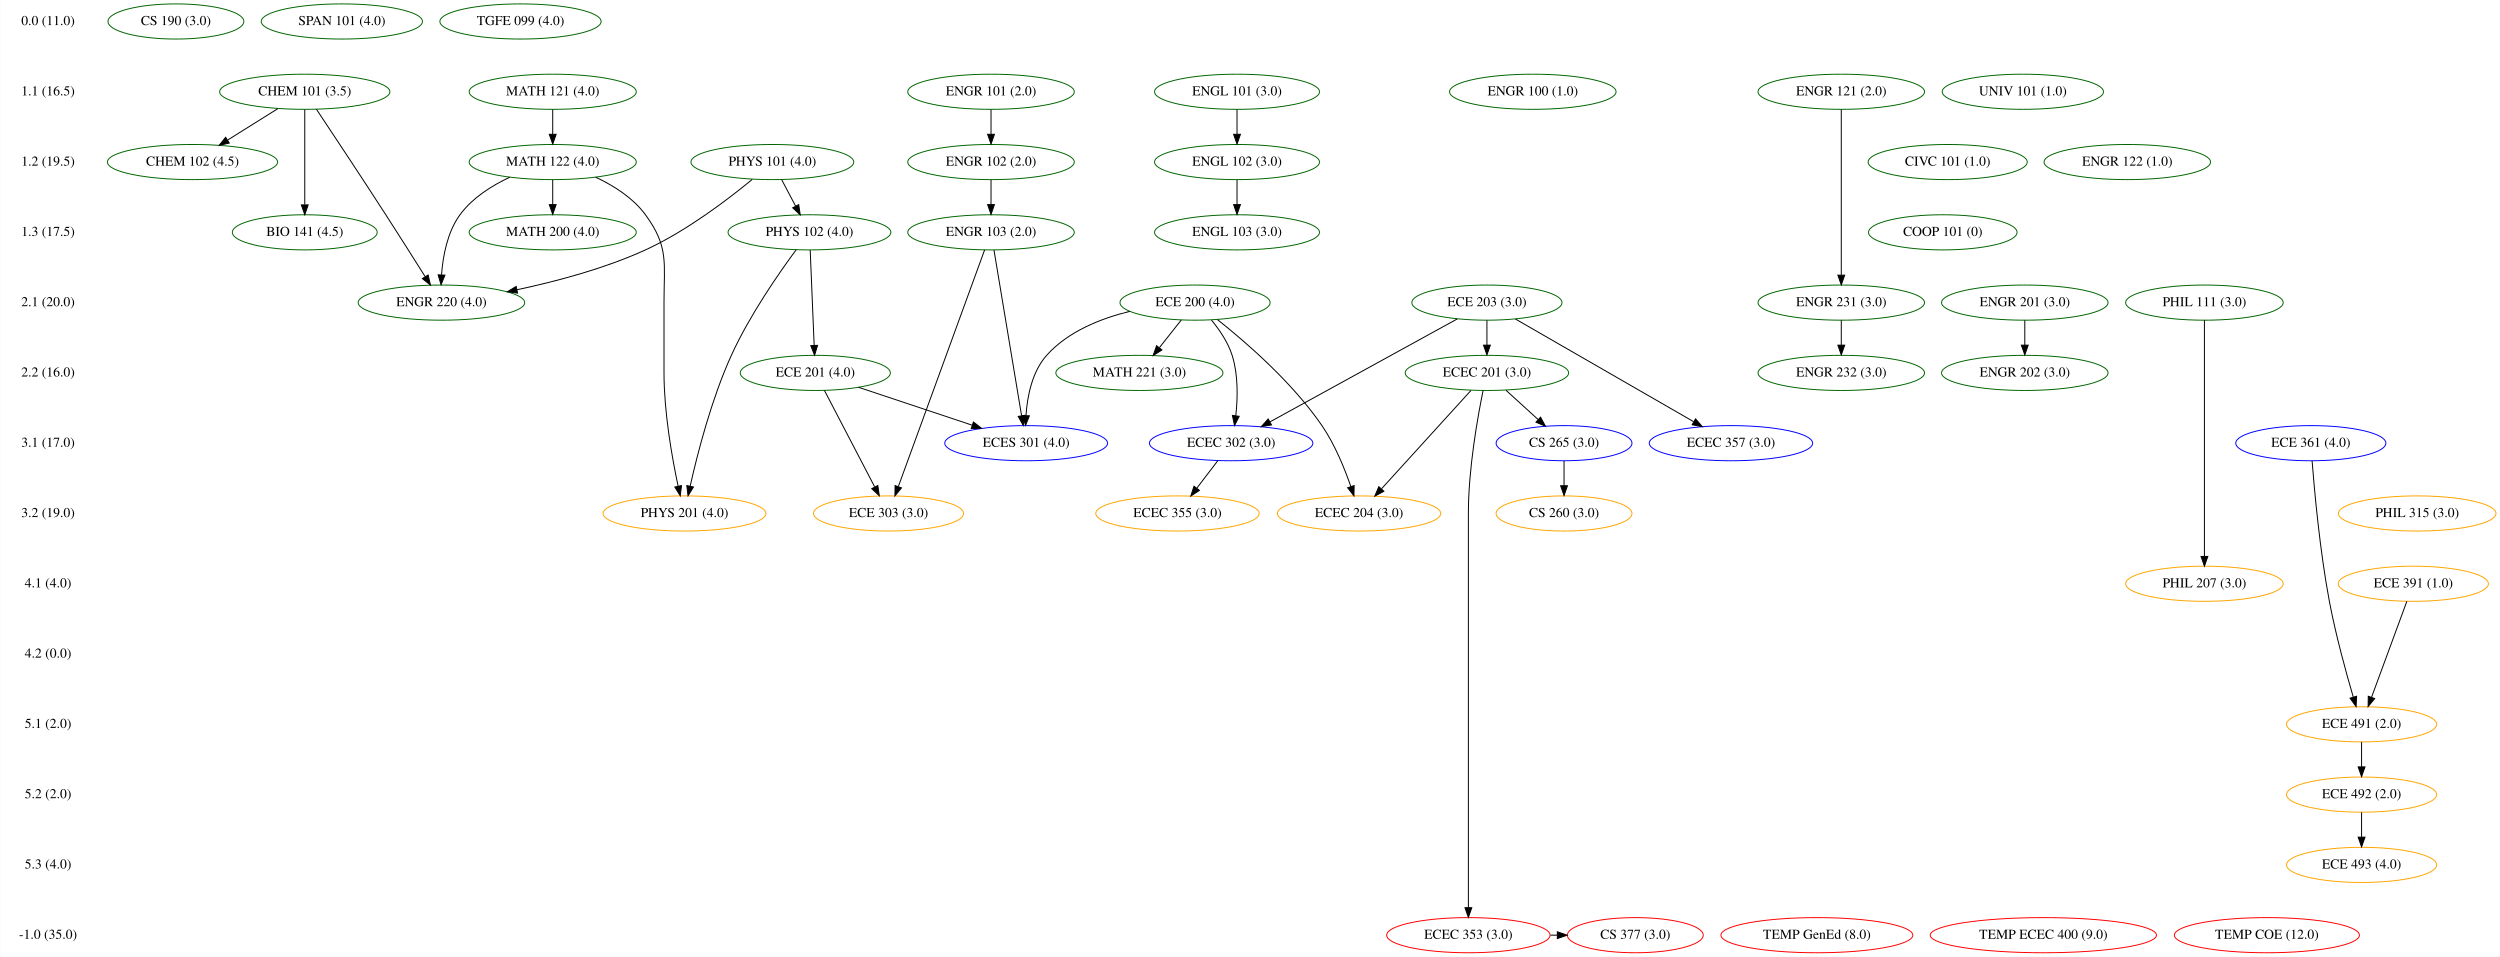
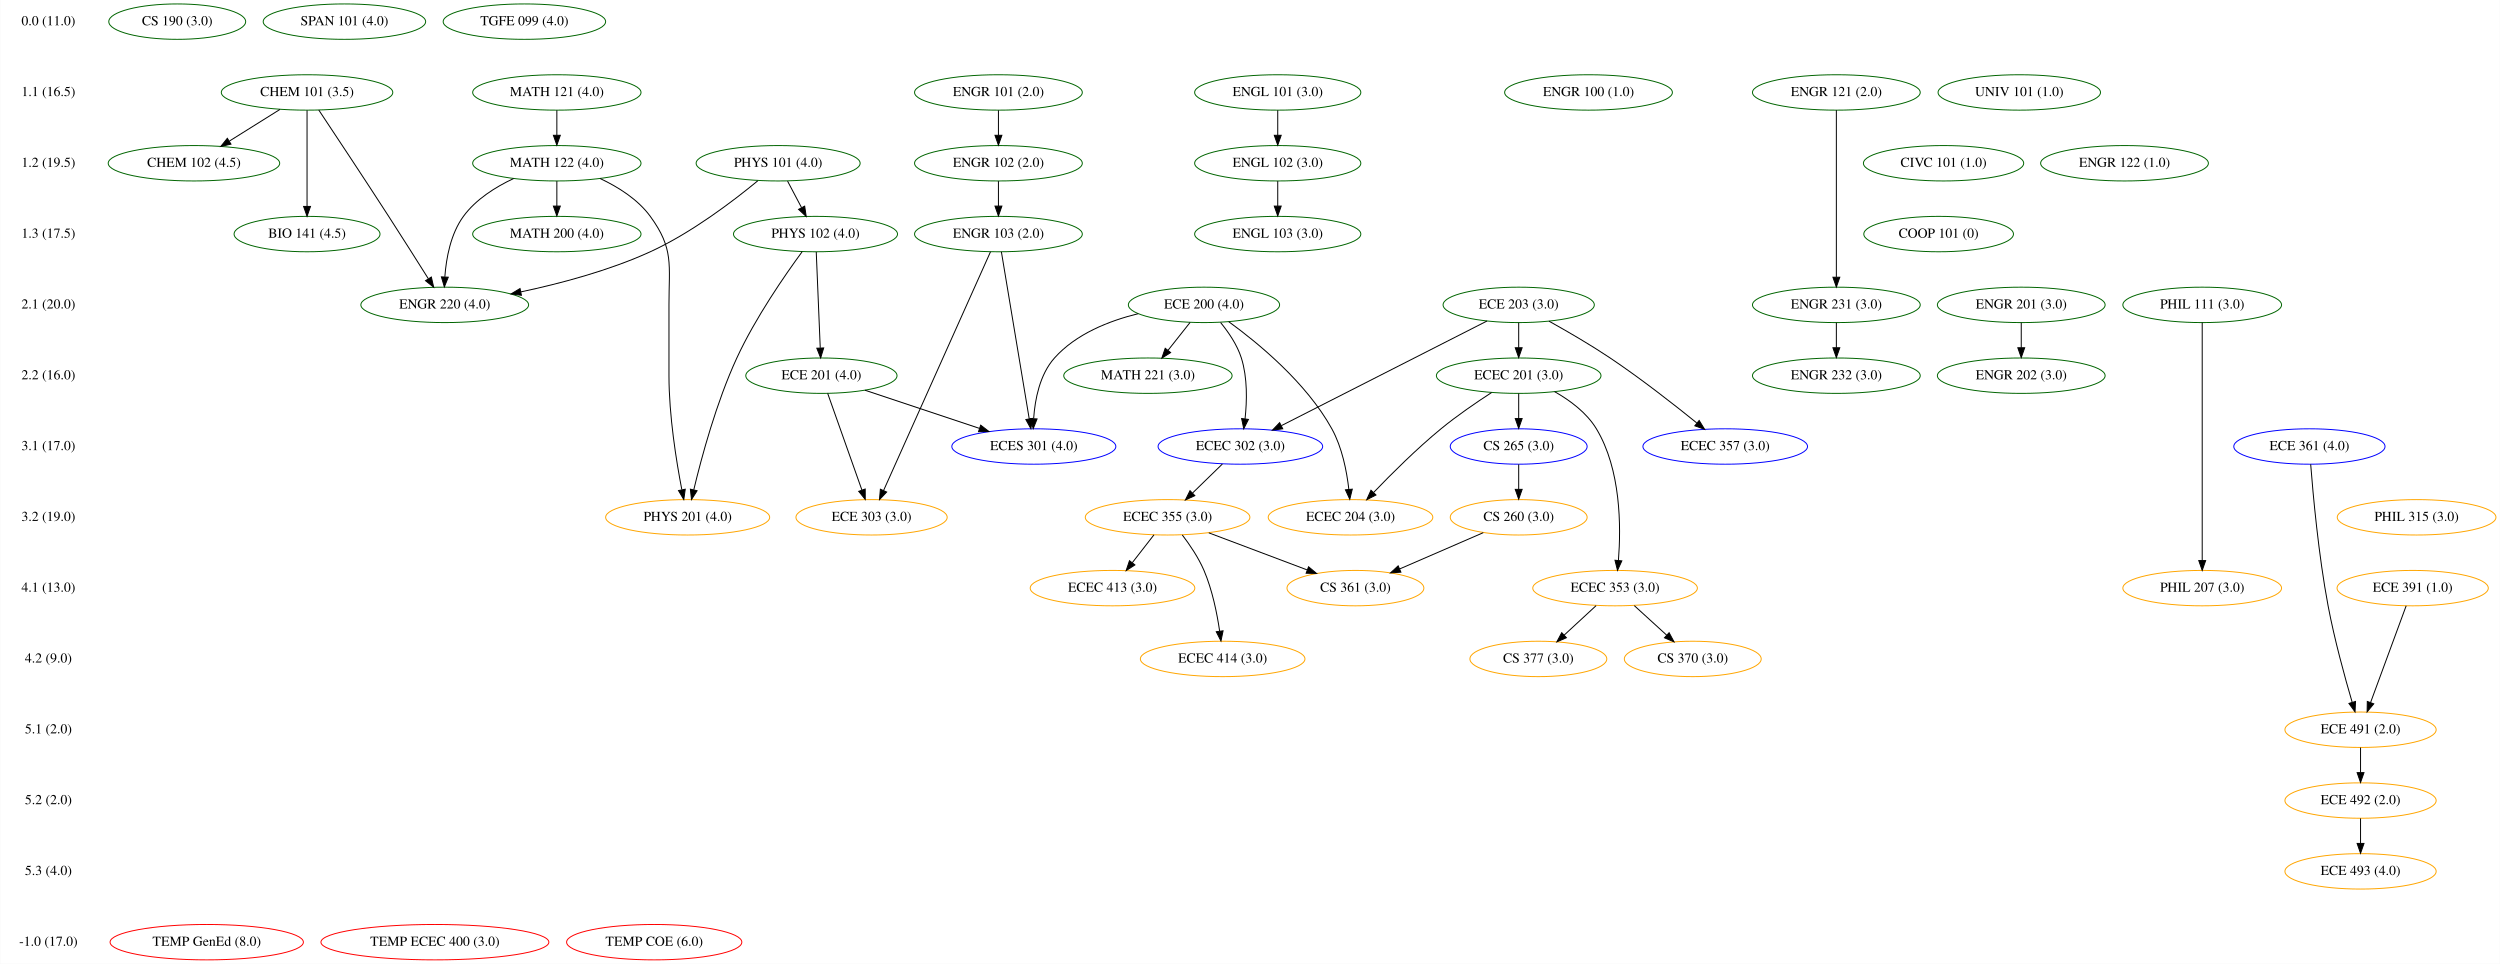
- <svg xmlns="http://www.w3.org/2000/svg" width="2561pt" height="980pt" viewBox="0.00 0.00 2560.59 980.00">
+ <svg xmlns="http://www.w3.org/2000/svg" width="2542pt" height="980pt" viewBox="0.00 0.00 2541.59 980.00">
  <g id="graph0" class="graph" transform="scale(1 1) rotate(0) translate(4 976)">
-     <polygon fill="#ffffff" stroke="transparent" points="-4,4 -4,-976 2556.593,-976 2556.593,4 -4,4" />
+     <polygon fill="#ffffff" stroke="transparent" points="-4,4 -4,-976 2537.593,-976 2537.593,4 -4,4" />
    <g id="node1" class="node">
      <text text-anchor="middle" x="45" y="-950.3" font-family="Times,serif" font-size="14.00" fill="#000000">0.0 (11.0)</text>
    </g>
    <g id="node5" class="node">
      <text text-anchor="middle" x="45" y="-878.3" font-family="Times,serif" font-size="14.00" fill="#000000">1.1 (16.5)</text>
    </g>
    <g id="node2" class="node">
      <ellipse fill="none" stroke="#006400" cx="176" cy="-954" rx="69.588" ry="18" />
      <text text-anchor="middle" x="176" y="-950.3" font-family="Times,serif" font-size="14.00" fill="#000000">CS 190 (3.0)</text>
    </g>
    <g id="node3" class="node">
      <ellipse fill="none" stroke="#006400" cx="346" cy="-954" rx="82.585" ry="18" />
      <text text-anchor="middle" x="346" y="-950.3" font-family="Times,serif" font-size="14.00" fill="#000000">SPAN 101 (4.0)</text>
    </g>
    <g id="node4" class="node">
      <ellipse fill="none" stroke="#006400" cx="529" cy="-954" rx="82.585" ry="18" />
      <text text-anchor="middle" x="529" y="-950.3" font-family="Times,serif" font-size="14.00" fill="#000000">TGFE 099 (4.0)</text>
    </g>
    <g id="node13" class="node">
      <text text-anchor="middle" x="45" y="-806.3" font-family="Times,serif" font-size="14.00" fill="#000000">1.2 (19.5)</text>
    </g>
    <g id="node6" class="node">
      <ellipse fill="none" stroke="#006400" cx="308" cy="-882" rx="87.185" ry="18" />
      <text text-anchor="middle" x="308" y="-878.3" font-family="Times,serif" font-size="14.00" fill="#000000">CHEM 101 (3.5)</text>
    </g>
    <g id="node14" class="node">
      <ellipse fill="none" stroke="#006400" cx="193" cy="-810" rx="87.185" ry="18" />
      <text text-anchor="middle" x="193" y="-806.3" font-family="Times,serif" font-size="14.00" fill="#000000">CHEM 102 (4.5)</text>
    </g>
    <g id="edge3" class="edge">
      <path fill="none" stroke="#000000" d="M280.455,-864.754C265.092,-855.136 245.773,-843.04 229.202,-832.665" />
      <polygon fill="#000000" stroke="#000000" points="230.654,-829.445 220.321,-827.105 226.939,-835.378 230.654,-829.445" />
    </g>
    <g id="node22" class="node">
      <ellipse fill="none" stroke="#006400" cx="308" cy="-738" rx="74.187" ry="18" />
      <text text-anchor="middle" x="308" y="-734.3" font-family="Times,serif" font-size="14.00" fill="#000000">BIO 141 (4.5)</text>
    </g>
    <g id="edge8" class="edge">
      <path fill="none" stroke="#000000" d="M308,-863.762C308,-839.201 308,-795.247 308,-766.354" />
      <polygon fill="#000000" stroke="#000000" points="311.5,-766.09 308,-756.09 304.5,-766.09 311.5,-766.09" />
    </g>
    <g id="node32" class="node">
      <ellipse fill="none" stroke="#006400" cx="448" cy="-666" rx="85.285" ry="18" />
      <text text-anchor="middle" x="448" y="-662.3" font-family="Times,serif" font-size="14.00" fill="#000000">ENGR 220 (4.0)</text>
    </g>
    <g id="edge14" class="edge">
      <path fill="none" stroke="#000000" d="M319.922,-864.122C336.135,-839.758 365.985,-794.726 391,-756 404.673,-734.833 419.938,-710.703 431.227,-692.76" />
      <polygon fill="#000000" stroke="#000000" points="434.381,-694.319 436.739,-683.99 428.454,-690.595 434.381,-694.319" />
    </g>
    <g id="node7" class="node">
-       <ellipse fill="none" stroke="#006400" cx="1263" cy="-882" rx="84.485" ry="18" />
-       <text text-anchor="middle" x="1263" y="-878.3" font-family="Times,serif" font-size="14.00" fill="#000000">ENGL 101 (3.0)</text>
+       <ellipse fill="none" stroke="#006400" cx="1295" cy="-882" rx="84.485" ry="18" />
+       <text text-anchor="middle" x="1295" y="-878.3" font-family="Times,serif" font-size="14.00" fill="#000000">ENGL 101 (3.0)</text>
    </g>
    <g id="node16" class="node">
-       <ellipse fill="none" stroke="#006400" cx="1263" cy="-810" rx="84.485" ry="18" />
-       <text text-anchor="middle" x="1263" y="-806.3" font-family="Times,serif" font-size="14.00" fill="#000000">ENGL 102 (3.0)</text>
+       <ellipse fill="none" stroke="#006400" cx="1295" cy="-810" rx="84.485" ry="18" />
+       <text text-anchor="middle" x="1295" y="-806.3" font-family="Times,serif" font-size="14.00" fill="#000000">ENGL 102 (3.0)</text>
    </g>
    <g id="edge4" class="edge">
-       <path fill="none" stroke="#000000" d="M1263,-863.831C1263,-856.131 1263,-846.974 1263,-838.417" />
-       <polygon fill="#000000" stroke="#000000" points="1266.5,-838.413 1263,-828.413 1259.5,-838.413 1266.5,-838.413" />
+       <path fill="none" stroke="#000000" d="M1295,-863.831C1295,-856.131 1295,-846.974 1295,-838.417" />
+       <polygon fill="#000000" stroke="#000000" points="1298.5,-838.413 1295,-828.413 1291.5,-838.413 1298.5,-838.413" />
    </g>
    <g id="node8" class="node">
-       <ellipse fill="none" stroke="#006400" cx="1566" cy="-882" rx="85.285" ry="18" />
-       <text text-anchor="middle" x="1566" y="-878.3" font-family="Times,serif" font-size="14.00" fill="#000000">ENGR 100 (1.0)</text>
+       <ellipse fill="none" stroke="#006400" cx="1611" cy="-882" rx="85.285" ry="18" />
+       <text text-anchor="middle" x="1611" y="-878.3" font-family="Times,serif" font-size="14.00" fill="#000000">ENGR 100 (1.0)</text>
    </g>
    <g id="node9" class="node">
      <ellipse fill="none" stroke="#006400" cx="1011" cy="-882" rx="85.285" ry="18" />
      <text text-anchor="middle" x="1011" y="-878.3" font-family="Times,serif" font-size="14.00" fill="#000000">ENGR 101 (2.0)</text>
    </g>
    <g id="node17" class="node">
      <ellipse fill="none" stroke="#006400" cx="1011" cy="-810" rx="85.285" ry="18" />
      <text text-anchor="middle" x="1011" y="-806.3" font-family="Times,serif" font-size="14.00" fill="#000000">ENGR 102 (2.0)</text>
    </g>
    <g id="edge5" class="edge">
      <path fill="none" stroke="#000000" d="M1011,-863.831C1011,-856.131 1011,-846.974 1011,-838.417" />
      <polygon fill="#000000" stroke="#000000" points="1014.5,-838.413 1011,-828.413 1007.5,-838.413 1014.5,-838.413" />
    </g>
    <g id="node10" class="node">
-       <ellipse fill="none" stroke="#006400" cx="1882" cy="-882" rx="85.285" ry="18" />
-       <text text-anchor="middle" x="1882" y="-878.3" font-family="Times,serif" font-size="14.00" fill="#000000">ENGR 121 (2.0)</text>
+       <ellipse fill="none" stroke="#006400" cx="1863" cy="-882" rx="85.285" ry="18" />
+       <text text-anchor="middle" x="1863" y="-878.3" font-family="Times,serif" font-size="14.00" fill="#000000">ENGR 121 (2.0)</text>
    </g>
    <g id="node33" class="node">
-       <ellipse fill="none" stroke="#006400" cx="1882" cy="-666" rx="85.285" ry="18" />
-       <text text-anchor="middle" x="1882" y="-662.3" font-family="Times,serif" font-size="14.00" fill="#000000">ENGR 231 (3.0)</text>
+       <ellipse fill="none" stroke="#006400" cx="1863" cy="-666" rx="85.285" ry="18" />
+       <text text-anchor="middle" x="1863" y="-662.3" font-family="Times,serif" font-size="14.00" fill="#000000">ENGR 231 (3.0)</text>
    </g>
    <g id="edge17" class="edge">
-       <path fill="none" stroke="#000000" d="M1882,-863.956C1882,-826.394 1882,-739.554 1882,-694.41" />
-       <polygon fill="#000000" stroke="#000000" points="1885.5,-694.145 1882,-684.145 1878.5,-694.145 1885.5,-694.145" />
+       <path fill="none" stroke="#000000" d="M1863,-863.956C1863,-826.394 1863,-739.554 1863,-694.41" />
+       <polygon fill="#000000" stroke="#000000" points="1866.5,-694.145 1863,-684.145 1859.5,-694.145 1866.5,-694.145" />
    </g>
    <g id="node11" class="node">
      <ellipse fill="none" stroke="#006400" cx="562" cy="-882" rx="85.585" ry="18" />
      <text text-anchor="middle" x="562" y="-878.3" font-family="Times,serif" font-size="14.00" fill="#000000">MATH 121 (4.0)</text>
    </g>
    <g id="node19" class="node">
      <ellipse fill="none" stroke="#006400" cx="562" cy="-810" rx="85.585" ry="18" />
      <text text-anchor="middle" x="562" y="-806.3" font-family="Times,serif" font-size="14.00" fill="#000000">MATH 122 (4.0)</text>
    </g>
    <g id="edge6" class="edge">
      <path fill="none" stroke="#000000" d="M562,-863.831C562,-856.131 562,-846.974 562,-838.417" />
      <polygon fill="#000000" stroke="#000000" points="565.5,-838.413 562,-828.413 558.5,-838.413 565.5,-838.413" />
    </g>
    <g id="node12" class="node">
-       <ellipse fill="none" stroke="#006400" cx="2068" cy="-882" rx="82.585" ry="18" />
-       <text text-anchor="middle" x="2068" y="-878.3" font-family="Times,serif" font-size="14.00" fill="#000000">UNIV 101 (1.0)</text>
+       <ellipse fill="none" stroke="#006400" cx="2049" cy="-882" rx="82.585" ry="18" />
+       <text text-anchor="middle" x="2049" y="-878.3" font-family="Times,serif" font-size="14.00" fill="#000000">UNIV 101 (1.0)</text>
    </g>
    <g id="node21" class="node">
      <text text-anchor="middle" x="45" y="-734.3" font-family="Times,serif" font-size="14.00" fill="#000000">1.3 (17.5)</text>
    </g>
    <g id="node15" class="node">
-       <ellipse fill="none" stroke="#006400" cx="1991" cy="-810" rx="81.486" ry="18" />
-       <text text-anchor="middle" x="1991" y="-806.3" font-family="Times,serif" font-size="14.00" fill="#000000">CIVC 101 (1.0)</text>
+       <ellipse fill="none" stroke="#006400" cx="1972" cy="-810" rx="81.486" ry="18" />
+       <text text-anchor="middle" x="1972" y="-806.3" font-family="Times,serif" font-size="14.00" fill="#000000">CIVC 101 (1.0)</text>
    </g>
    <g id="node24" class="node">
-       <ellipse fill="none" stroke="#006400" cx="1263" cy="-738" rx="84.485" ry="18" />
-       <text text-anchor="middle" x="1263" y="-734.3" font-family="Times,serif" font-size="14.00" fill="#000000">ENGL 103 (3.0)</text>
+       <ellipse fill="none" stroke="#006400" cx="1295" cy="-738" rx="84.485" ry="18" />
+       <text text-anchor="middle" x="1295" y="-734.3" font-family="Times,serif" font-size="14.00" fill="#000000">ENGL 103 (3.0)</text>
    </g>
    <g id="edge9" class="edge">
-       <path fill="none" stroke="#000000" d="M1263,-791.831C1263,-784.131 1263,-774.974 1263,-766.417" />
-       <polygon fill="#000000" stroke="#000000" points="1266.5,-766.413 1263,-756.413 1259.5,-766.413 1266.5,-766.413" />
+       <path fill="none" stroke="#000000" d="M1295,-791.831C1295,-784.131 1295,-774.974 1295,-766.417" />
+       <polygon fill="#000000" stroke="#000000" points="1298.5,-766.413 1295,-756.413 1291.5,-766.413 1298.5,-766.413" />
    </g>
    <g id="node25" class="node">
      <ellipse fill="none" stroke="#006400" cx="1011" cy="-738" rx="85.285" ry="18" />
      <text text-anchor="middle" x="1011" y="-734.3" font-family="Times,serif" font-size="14.00" fill="#000000">ENGR 103 (2.0)</text>
    </g>
    <g id="edge10" class="edge">
      <path fill="none" stroke="#000000" d="M1011,-791.831C1011,-784.131 1011,-774.974 1011,-766.417" />
      <polygon fill="#000000" stroke="#000000" points="1014.5,-766.413 1011,-756.413 1007.5,-766.413 1014.5,-766.413" />
    </g>
    <g id="node18" class="node">
-       <ellipse fill="none" stroke="#006400" cx="2175" cy="-810" rx="85.285" ry="18" />
-       <text text-anchor="middle" x="2175" y="-806.3" font-family="Times,serif" font-size="14.00" fill="#000000">ENGR 122 (1.0)</text>
+       <ellipse fill="none" stroke="#006400" cx="2156" cy="-810" rx="85.285" ry="18" />
+       <text text-anchor="middle" x="2156" y="-806.3" font-family="Times,serif" font-size="14.00" fill="#000000">ENGR 122 (1.0)</text>
    </g>
    <g id="node26" class="node">
      <ellipse fill="none" stroke="#006400" cx="562" cy="-738" rx="85.585" ry="18" />
      <text text-anchor="middle" x="562" y="-734.3" font-family="Times,serif" font-size="14.00" fill="#000000">MATH 200 (4.0)</text>
    </g>
    <g id="edge11" class="edge">
      <path fill="none" stroke="#000000" d="M562,-791.831C562,-784.131 562,-774.974 562,-766.417" />
      <polygon fill="#000000" stroke="#000000" points="565.5,-766.413 562,-756.413 558.5,-766.413 565.5,-766.413" />
    </g>
    <g id="edge15" class="edge">
      <path fill="none" stroke="#000000" d="M518.027,-794.479C499.639,-785.86 479.647,-773.31 467,-756 454.024,-738.24 449.511,-713.538 448.11,-694.505" />
      <polygon fill="#000000" stroke="#000000" points="451.597,-694.14 447.612,-684.323 444.605,-694.482 451.597,-694.14" />
    </g>
    <g id="node53" class="node">
-       <ellipse fill="none" stroke="#ffa500" cx="697" cy="-450" rx="83.386" ry="18" />
-       <text text-anchor="middle" x="697" y="-446.3" font-family="Times,serif" font-size="14.00" fill="#000000">PHYS 201 (4.0)</text>
+       <ellipse fill="none" stroke="#ffa500" cx="695" cy="-450" rx="83.386" ry="18" />
+       <text text-anchor="middle" x="695" y="-446.3" font-family="Times,serif" font-size="14.00" fill="#000000">PHYS 201 (4.0)</text>
    </g>
    <g id="edge40" class="edge">
-       <path fill="none" stroke="#000000" d="M605.973,-794.479C624.361,-785.86 644.353,-773.31 657,-756 681.118,-722.99 676,-706.882 676,-666 676,-666 676,-666 676,-594 676,-553.273 684.327,-506.738 690.494,-477.86" />
-       <polygon fill="#000000" stroke="#000000" points="693.919,-478.581 692.649,-468.062 687.082,-477.077 693.919,-478.581" />
+       <path fill="none" stroke="#000000" d="M605.973,-794.479C624.361,-785.86 644.353,-773.31 657,-756 681.118,-722.99 676,-706.882 676,-666 676,-666 676,-666 676,-594 676,-553.528 683.468,-507.204 689.04,-478.272" />
+       <polygon fill="#000000" stroke="#000000" points="692.548,-478.575 691.063,-468.084 685.682,-477.211 692.548,-478.575" />
    </g>
    <g id="node20" class="node">
      <ellipse fill="none" stroke="#006400" cx="787" cy="-810" rx="83.386" ry="18" />
      <text text-anchor="middle" x="787" y="-806.3" font-family="Times,serif" font-size="14.00" fill="#000000">PHYS 101 (4.0)</text>
    </g>
    <g id="node27" class="node">
      <ellipse fill="none" stroke="#006400" cx="825" cy="-738" rx="83.386" ry="18" />
      <text text-anchor="middle" x="825" y="-734.3" font-family="Times,serif" font-size="14.00" fill="#000000">PHYS 102 (4.0)</text>
    </g>
    <g id="edge12" class="edge">
      <path fill="none" stroke="#000000" d="M796.589,-791.831C800.897,-783.669 806.069,-773.87 810.812,-764.883" />
      <polygon fill="#000000" stroke="#000000" points="813.973,-766.391 815.546,-755.913 807.783,-763.124 813.973,-766.391" />
    </g>
    <g id="edge16" class="edge">
      <path fill="none" stroke="#000000" d="M766.342,-792.21C741.816,-771.953 698.934,-739.191 657,-720 615.287,-700.91 565.681,-687.73 525.266,-679.173" />
      <polygon fill="#000000" stroke="#000000" points="525.968,-675.744 515.466,-677.149 524.552,-682.599 525.968,-675.744" />
    </g>
    <g id="node28" class="node">
      <text text-anchor="middle" x="45" y="-662.3" font-family="Times,serif" font-size="14.00" fill="#000000">2.1 (20.0)</text>
    </g>
    <g id="node23" class="node">
-       <ellipse fill="none" stroke="#006400" cx="1986" cy="-738" rx="76.087" ry="18" />
-       <text text-anchor="middle" x="1986" y="-734.3" font-family="Times,serif" font-size="14.00" fill="#000000">COOP 101 (0)</text>
+       <ellipse fill="none" stroke="#006400" cx="1967" cy="-738" rx="76.087" ry="18" />
+       <text text-anchor="middle" x="1967" y="-734.3" font-family="Times,serif" font-size="14.00" fill="#000000">COOP 101 (0)</text>
    </g>
    <g id="node46" class="node">
      <ellipse fill="none" stroke="#0000ff" cx="1047" cy="-522" rx="83.386" ry="18" />
      <text text-anchor="middle" x="1047" y="-518.3" font-family="Times,serif" font-size="14.00" fill="#000000">ECES 301 (4.0)</text>
    </g>
    <g id="edge31" class="edge">
      <path fill="none" stroke="#000000" d="M1014.007,-719.956C1020.281,-682.314 1034.802,-595.187 1042.313,-550.125" />
      <polygon fill="#000000" stroke="#000000" points="1045.784,-550.584 1043.976,-540.145 1038.879,-549.434 1045.784,-550.584" />
    </g>
    <g id="node49" class="node">
-       <ellipse fill="none" stroke="#ffa500" cx="906" cy="-450" rx="76.887" ry="18" />
-       <text text-anchor="middle" x="906" y="-446.3" font-family="Times,serif" font-size="14.00" fill="#000000">ECE 303 (3.0)</text>
+       <ellipse fill="none" stroke="#ffa500" cx="882" cy="-450" rx="76.887" ry="18" />
+       <text text-anchor="middle" x="882" y="-446.3" font-family="Times,serif" font-size="14.00" fill="#000000">ECE 303 (3.0)</text>
    </g>
    <g id="edge35" class="edge">
-       <path fill="none" stroke="#000000" d="M1004.432,-719.984C986.643,-671.193 937.441,-536.238 916.096,-477.693" />
-       <polygon fill="#000000" stroke="#000000" points="919.279,-476.205 912.566,-468.009 912.703,-478.603 919.279,-476.205" />
+       <path fill="none" stroke="#000000" d="M1002.931,-719.984C981.031,-671.092 920.377,-535.678 894.242,-477.33" />
+       <polygon fill="#000000" stroke="#000000" points="897.349,-475.704 890.067,-468.009 890.96,-478.566 897.349,-475.704" />
    </g>
    <g id="node36" class="node">
      <ellipse fill="none" stroke="#006400" cx="831" cy="-594" rx="76.887" ry="18" />
      <text text-anchor="middle" x="831" y="-590.3" font-family="Times,serif" font-size="14.00" fill="#000000">ECE 201 (4.0)</text>
    </g>
    <g id="edge19" class="edge">
      <path fill="none" stroke="#000000" d="M825.76,-719.762C826.783,-695.201 828.615,-651.247 829.819,-622.354" />
      <polygon fill="#000000" stroke="#000000" points="833.327,-622.227 830.246,-612.09 826.333,-621.935 833.327,-622.227" />
    </g>
    <g id="edge39" class="edge">
-       <path fill="none" stroke="#000000" d="M811.38,-720.131C793.917,-696.5 763.667,-653.04 745,-612 724.507,-566.945 710.175,-510.902 702.786,-477.931" />
-       <polygon fill="#000000" stroke="#000000" points="706.187,-477.102 700.632,-468.08 699.349,-478.597 706.187,-477.102" />
+       <path fill="none" stroke="#000000" d="M811.451,-720.098C794.065,-696.432 763.899,-652.934 745,-612 724.181,-566.907 709.084,-510.877 701.211,-477.918" />
+       <polygon fill="#000000" stroke="#000000" points="704.594,-477.013 698.911,-468.071 697.778,-478.605 704.594,-477.013" />
    </g>
    <g id="node35" class="node">
      <text text-anchor="middle" x="45" y="-590.3" font-family="Times,serif" font-size="14.00" fill="#000000">2.2 (16.0)</text>
    </g>
    <g id="node29" class="node">
      <ellipse fill="none" stroke="#006400" cx="1220" cy="-666" rx="76.887" ry="18" />
      <text text-anchor="middle" x="1220" y="-662.3" font-family="Times,serif" font-size="14.00" fill="#000000">ECE 200 (4.0)</text>
    </g>
    <g id="node40" class="node">
      <ellipse fill="none" stroke="#006400" cx="1163" cy="-594" rx="85.585" ry="18" />
      <text text-anchor="middle" x="1163" y="-590.3" font-family="Times,serif" font-size="14.00" fill="#000000">MATH 221 (3.0)</text>
    </g>
    <g id="edge23" class="edge">
      <path fill="none" stroke="#000000" d="M1205.91,-648.202C1199.128,-639.635 1190.867,-629.201 1183.412,-619.784" />
      <polygon fill="#000000" stroke="#000000" points="1186.077,-617.511 1177.125,-611.842 1180.588,-621.856 1186.077,-617.511" />
    </g>
    <g id="node44" class="node">
      <ellipse fill="none" stroke="#0000ff" cx="1257" cy="-522" rx="83.685" ry="18" />
      <text text-anchor="middle" x="1257" y="-518.3" font-family="Times,serif" font-size="14.00" fill="#000000">ECEC 302 (3.0)</text>
    </g>
    <g id="edge27" class="edge">
      <path fill="none" stroke="#000000" d="M1236.865,-648.062C1244.951,-638.222 1253.779,-625.333 1258,-612 1264.347,-591.95 1263.745,-568.107 1261.745,-550" />
      <polygon fill="#000000" stroke="#000000" points="1265.214,-549.537 1260.448,-540.074 1258.273,-550.444 1265.214,-549.537" />
    </g>
    <g id="edge29" class="edge">
      <path fill="none" stroke="#000000" d="M1153.152,-657.041C1123.173,-649.695 1089.741,-636.326 1068,-612 1053.025,-595.244 1048.15,-569.883 1046.806,-550.348" />
      <polygon fill="#000000" stroke="#000000" points="1050.296,-550.031 1046.381,-540.186 1043.302,-550.324 1050.296,-550.031" />
    </g>
    <g id="node50" class="node">
-       <ellipse fill="none" stroke="#ffa500" cx="1388" cy="-450" rx="83.685" ry="18" />
-       <text text-anchor="middle" x="1388" y="-446.3" font-family="Times,serif" font-size="14.00" fill="#000000">ECEC 204 (3.0)</text>
+       <ellipse fill="none" stroke="#ffa500" cx="1369" cy="-450" rx="83.685" ry="18" />
+       <text text-anchor="middle" x="1369" y="-446.3" font-family="Times,serif" font-size="14.00" fill="#000000">ECEC 204 (3.0)</text>
    </g>
    <g id="edge36" class="edge">
-       <path fill="none" stroke="#000000" d="M1242.941,-648.614C1271.276,-626.154 1319.463,-584.61 1350,-540 1363.176,-520.752 1373.162,-496.209 1379.583,-477.617" />
-       <polygon fill="#000000" stroke="#000000" points="1382.957,-478.564 1382.782,-467.971 1376.312,-476.361 1382.957,-478.564" />
+       <path fill="none" stroke="#000000" d="M1245.148,-648.922C1275.031,-627.226 1324.095,-586.912 1350,-540 1360.454,-521.069 1365.165,-496.981 1367.283,-478.491" />
+       <polygon fill="#000000" stroke="#000000" points="1370.787,-478.62 1368.255,-468.332 1363.818,-477.953 1370.787,-478.62" />
    </g>
    <g id="node30" class="node">
-       <ellipse fill="none" stroke="#006400" cx="1519" cy="-666" rx="76.887" ry="18" />
-       <text text-anchor="middle" x="1519" y="-662.3" font-family="Times,serif" font-size="14.00" fill="#000000">ECE 203 (3.0)</text>
+       <ellipse fill="none" stroke="#006400" cx="1540" cy="-666" rx="76.887" ry="18" />
+       <text text-anchor="middle" x="1540" y="-662.3" font-family="Times,serif" font-size="14.00" fill="#000000">ECE 203 (3.0)</text>
    </g>
    <g id="node37" class="node">
-       <ellipse fill="none" stroke="#006400" cx="1519" cy="-594" rx="83.685" ry="18" />
-       <text text-anchor="middle" x="1519" y="-590.3" font-family="Times,serif" font-size="14.00" fill="#000000">ECEC 201 (3.0)</text>
+       <ellipse fill="none" stroke="#006400" cx="1540" cy="-594" rx="83.685" ry="18" />
+       <text text-anchor="middle" x="1540" y="-590.3" font-family="Times,serif" font-size="14.00" fill="#000000">ECEC 201 (3.0)</text>
    </g>
    <g id="edge20" class="edge">
-       <path fill="none" stroke="#000000" d="M1519,-647.831C1519,-640.131 1519,-630.974 1519,-622.417" />
-       <polygon fill="#000000" stroke="#000000" points="1522.5,-622.413 1519,-612.413 1515.5,-622.413 1522.5,-622.413" />
+       <path fill="none" stroke="#000000" d="M1540,-647.831C1540,-640.131 1540,-630.974 1540,-622.417" />
+       <polygon fill="#000000" stroke="#000000" points="1543.5,-622.413 1540,-612.413 1536.5,-622.413 1543.5,-622.413" />
    </g>
    <g id="edge26" class="edge">
-       <path fill="none" stroke="#000000" d="M1488.689,-649.341C1441.292,-623.29 1349.612,-572.901 1296.903,-543.931" />
-       <polygon fill="#000000" stroke="#000000" points="1298.297,-540.704 1287.848,-538.955 1294.926,-546.838 1298.297,-540.704" />
+       <path fill="none" stroke="#000000" d="M1507.812,-649.622C1456.35,-623.436 1355.567,-572.154 1298.672,-543.204" />
+       <polygon fill="#000000" stroke="#000000" points="1300.094,-540 1289.594,-538.585 1296.919,-546.239 1300.094,-540" />
    </g>
    <g id="node45" class="node">
-       <ellipse fill="none" stroke="#0000ff" cx="1769" cy="-522" rx="83.685" ry="18" />
-       <text text-anchor="middle" x="1769" y="-518.3" font-family="Times,serif" font-size="14.00" fill="#000000">ECEC 357 (3.0)</text>
+       <ellipse fill="none" stroke="#0000ff" cx="1750" cy="-522" rx="83.685" ry="18" />
+       <text text-anchor="middle" x="1750" y="-518.3" font-family="Times,serif" font-size="14.00" fill="#000000">ECEC 357 (3.0)</text>
    </g>
    <g id="edge28" class="edge">
-       <path fill="none" stroke="#000000" d="M1548.168,-649.199C1593.396,-623.148 1680.458,-573 1730.698,-544.062" />
-       <polygon fill="#000000" stroke="#000000" points="1732.714,-546.94 1739.632,-538.916 1729.22,-540.874 1732.714,-546.94" />
+       <path fill="none" stroke="#000000" d="M1570.762,-649.459C1589.177,-639.235 1612.844,-625.521 1633,-612 1664.085,-591.147 1697.786,-564.792 1720.999,-546.001" />
+       <polygon fill="#000000" stroke="#000000" points="1723.507,-548.472 1729.052,-539.445 1719.087,-543.044 1723.507,-548.472" />
    </g>
    <g id="node31" class="node">
-       <ellipse fill="none" stroke="#006400" cx="2070" cy="-666" rx="85.285" ry="18" />
-       <text text-anchor="middle" x="2070" y="-662.3" font-family="Times,serif" font-size="14.00" fill="#000000">ENGR 201 (3.0)</text>
+       <ellipse fill="none" stroke="#006400" cx="2051" cy="-666" rx="85.285" ry="18" />
+       <text text-anchor="middle" x="2051" y="-662.3" font-family="Times,serif" font-size="14.00" fill="#000000">ENGR 201 (3.0)</text>
    </g>
    <g id="node38" class="node">
-       <ellipse fill="none" stroke="#006400" cx="2070" cy="-594" rx="85.285" ry="18" />
-       <text text-anchor="middle" x="2070" y="-590.3" font-family="Times,serif" font-size="14.00" fill="#000000">ENGR 202 (3.0)</text>
+       <ellipse fill="none" stroke="#006400" cx="2051" cy="-594" rx="85.285" ry="18" />
+       <text text-anchor="middle" x="2051" y="-590.3" font-family="Times,serif" font-size="14.00" fill="#000000">ENGR 202 (3.0)</text>
    </g>
    <g id="edge21" class="edge">
-       <path fill="none" stroke="#000000" d="M2070,-647.831C2070,-640.131 2070,-630.974 2070,-622.417" />
-       <polygon fill="#000000" stroke="#000000" points="2073.5,-622.413 2070,-612.413 2066.5,-622.413 2073.5,-622.413" />
+       <path fill="none" stroke="#000000" d="M2051,-647.831C2051,-640.131 2051,-630.974 2051,-622.417" />
+       <polygon fill="#000000" stroke="#000000" points="2054.5,-622.413 2051,-612.413 2047.5,-622.413 2054.5,-622.413" />
    </g>
    <g id="node39" class="node">
-       <ellipse fill="none" stroke="#006400" cx="1882" cy="-594" rx="85.285" ry="18" />
-       <text text-anchor="middle" x="1882" y="-590.3" font-family="Times,serif" font-size="14.00" fill="#000000">ENGR 232 (3.0)</text>
+       <ellipse fill="none" stroke="#006400" cx="1863" cy="-594" rx="85.285" ry="18" />
+       <text text-anchor="middle" x="1863" y="-590.3" font-family="Times,serif" font-size="14.00" fill="#000000">ENGR 232 (3.0)</text>
    </g>
    <g id="edge22" class="edge">
-       <path fill="none" stroke="#000000" d="M1882,-647.831C1882,-640.131 1882,-630.974 1882,-622.417" />
-       <polygon fill="#000000" stroke="#000000" points="1885.5,-622.413 1882,-612.413 1878.5,-622.413 1885.5,-622.413" />
+       <path fill="none" stroke="#000000" d="M1863,-647.831C1863,-640.131 1863,-630.974 1863,-622.417" />
+       <polygon fill="#000000" stroke="#000000" points="1866.5,-622.413 1863,-612.413 1859.5,-622.413 1866.5,-622.413" />
    </g>
    <g id="node34" class="node">
-       <ellipse fill="none" stroke="#006400" cx="2254" cy="-666" rx="80.686" ry="18" />
-       <text text-anchor="middle" x="2254" y="-662.3" font-family="Times,serif" font-size="14.00" fill="#000000">PHIL 111 (3.0)</text>
-     </g>
-     <g id="node56" class="node">
-       <ellipse fill="none" stroke="#ffa500" cx="2254" cy="-378" rx="80.686" ry="18" />
-       <text text-anchor="middle" x="2254" y="-374.3" font-family="Times,serif" font-size="14.00" fill="#000000">PHIL 207 (3.0)</text>
-     </g>
-     <g id="edge42" class="edge">
-       <path fill="none" stroke="#000000" d="M2254,-647.984C2254,-599.294 2254,-464.796 2254,-406.057" />
-       <polygon fill="#000000" stroke="#000000" points="2257.5,-406.009 2254,-396.009 2250.5,-406.009 2257.5,-406.009" />
+       <ellipse fill="none" stroke="#006400" cx="2235" cy="-666" rx="80.686" ry="18" />
+       <text text-anchor="middle" x="2235" y="-662.3" font-family="Times,serif" font-size="14.00" fill="#000000">PHIL 111 (3.0)</text>
+     </g>
+     <g id="node59" class="node">
+       <ellipse fill="none" stroke="#ffa500" cx="2235" cy="-378" rx="80.686" ry="18" />
+       <text text-anchor="middle" x="2235" y="-374.3" font-family="Times,serif" font-size="14.00" fill="#000000">PHIL 207 (3.0)</text>
+     </g>
+     <g id="edge46" class="edge">
+       <path fill="none" stroke="#000000" d="M2235,-647.984C2235,-599.294 2235,-464.796 2235,-406.057" />
+       <polygon fill="#000000" stroke="#000000" points="2238.5,-406.009 2235,-396.009 2231.5,-406.009 2238.5,-406.009" />
    </g>
    <g id="node41" class="node">
      <text text-anchor="middle" x="45" y="-518.3" font-family="Times,serif" font-size="14.00" fill="#000000">3.1 (17.0)</text>
    </g>
    <g id="edge30" class="edge">
      <path fill="none" stroke="#000000" d="M875.232,-579.256C908.852,-568.049 955.316,-552.561 991.442,-540.519" />
      <polygon fill="#000000" stroke="#000000" points="992.958,-543.703 1001.338,-537.221 990.745,-537.062 992.958,-543.703" />
    </g>
    <g id="edge34" class="edge">
-       <path fill="none" stroke="#000000" d="M840.347,-576.053C853.26,-551.262 876.666,-506.321 891.762,-477.338" />
-       <polygon fill="#000000" stroke="#000000" points="895.02,-478.659 896.535,-468.173 888.811,-475.425 895.02,-478.659" />
+       <path fill="none" stroke="#000000" d="M837.356,-576.053C846.098,-551.37 861.915,-506.711 872.184,-477.717" />
+       <polygon fill="#000000" stroke="#000000" points="875.524,-478.767 875.564,-468.173 868.926,-476.43 875.524,-478.767" />
    </g>
    <g id="node42" class="node">
-       <ellipse fill="none" stroke="#0000ff" cx="1598" cy="-522" rx="69.588" ry="18" />
-       <text text-anchor="middle" x="1598" y="-518.3" font-family="Times,serif" font-size="14.00" fill="#000000">CS 265 (3.0)</text>
+       <ellipse fill="none" stroke="#0000ff" cx="1540" cy="-522" rx="69.588" ry="18" />
+       <text text-anchor="middle" x="1540" y="-518.3" font-family="Times,serif" font-size="14.00" fill="#000000">CS 265 (3.0)</text>
    </g>
    <g id="edge25" class="edge">
-       <path fill="none" stroke="#000000" d="M1538.528,-576.202C1548.455,-567.155 1560.667,-556.025 1571.436,-546.211" />
-       <polygon fill="#000000" stroke="#000000" points="1573.936,-548.668 1578.969,-539.345 1569.221,-543.494 1573.936,-548.668" />
+       <path fill="none" stroke="#000000" d="M1540,-575.831C1540,-568.131 1540,-558.974 1540,-550.417" />
+       <polygon fill="#000000" stroke="#000000" points="1543.5,-550.413 1540,-540.413 1536.5,-550.413 1543.5,-550.413" />
    </g>
    <g id="edge37" class="edge">
-       <path fill="none" stroke="#000000" d="M1502.674,-576.053C1479.602,-550.693 1437.35,-504.247 1411.078,-475.368" />
-       <polygon fill="#000000" stroke="#000000" points="1413.439,-472.762 1404.121,-467.72 1408.261,-477.473 1413.439,-472.762" />
-     </g>
-     <g id="node68" class="node">
-       <ellipse fill="none" stroke="#ff0000" cx="1500" cy="-18" rx="83.685" ry="18" />
-       <text text-anchor="middle" x="1500" y="-14.3" font-family="Times,serif" font-size="14.00" fill="#000000">ECEC 353 (3.0)</text>
-     </g>
-     <g id="edge52" class="edge">
-       <path fill="none" stroke="#000000" d="M1515.063,-575.916C1509.498,-548.728 1500,-495.642 1500,-450 1500,-450 1500,-450 1500,-162 1500,-121.876 1500,-75.463 1500,-46.418" />
-       <polygon fill="#000000" stroke="#000000" points="1503.5,-46.185 1500,-36.185 1496.5,-46.185 1503.5,-46.185" />
+       <path fill="none" stroke="#000000" d="M1512.463,-576.877C1496.883,-566.776 1477.312,-553.381 1461,-540 1436.361,-519.788 1410.62,-494.163 1392.653,-475.429" />
+       <polygon fill="#000000" stroke="#000000" points="1394.881,-472.693 1385.455,-467.858 1389.809,-477.517 1394.881,-472.693" />
+     </g>
+     <g id="node57" class="node">
+       <ellipse fill="none" stroke="#ffa500" cx="1638" cy="-378" rx="83.685" ry="18" />
+       <text text-anchor="middle" x="1638" y="-374.3" font-family="Times,serif" font-size="14.00" fill="#000000">ECEC 353 (3.0)</text>
+     </g>
+     <g id="edge44" class="edge">
+       <path fill="none" stroke="#000000" d="M1576.498,-577.778C1592.166,-568.905 1609.112,-556.347 1619,-540 1643.994,-498.677 1644.119,-440.516 1641.417,-406.29" />
+       <polygon fill="#000000" stroke="#000000" points="1644.878,-405.704 1640.469,-396.071 1637.908,-406.351 1644.878,-405.704" />
    </g>
    <g id="node47" class="node">
      <text text-anchor="middle" x="45" y="-446.3" font-family="Times,serif" font-size="14.00" fill="#000000">3.2 (19.0)</text>
    </g>
    <g id="node48" class="node">
-       <ellipse fill="none" stroke="#ffa500" cx="1598" cy="-450" rx="69.588" ry="18" />
-       <text text-anchor="middle" x="1598" y="-446.3" font-family="Times,serif" font-size="14.00" fill="#000000">CS 260 (3.0)</text>
+       <ellipse fill="none" stroke="#ffa500" cx="1540" cy="-450" rx="69.588" ry="18" />
+       <text text-anchor="middle" x="1540" y="-446.3" font-family="Times,serif" font-size="14.00" fill="#000000">CS 260 (3.0)</text>
    </g>
    <g id="edge33" class="edge">
-       <path fill="none" stroke="#000000" d="M1598,-503.831C1598,-496.131 1598,-486.974 1598,-478.417" />
-       <polygon fill="#000000" stroke="#000000" points="1601.5,-478.413 1598,-468.413 1594.5,-478.413 1601.5,-478.413" />
+       <path fill="none" stroke="#000000" d="M1540,-503.831C1540,-496.131 1540,-486.974 1540,-478.417" />
+       <polygon fill="#000000" stroke="#000000" points="1543.5,-478.413 1540,-468.413 1536.5,-478.413 1543.5,-478.413" />
    </g>
    <g id="node43" class="node">
-       <ellipse fill="none" stroke="#0000ff" cx="2363" cy="-522" rx="76.887" ry="18" />
-       <text text-anchor="middle" x="2363" y="-518.3" font-family="Times,serif" font-size="14.00" fill="#000000">ECE 361 (4.0)</text>
-     </g>
-     <g id="node59" class="node">
-       <ellipse fill="none" stroke="#ffa500" cx="2415" cy="-234" rx="76.887" ry="18" />
-       <text text-anchor="middle" x="2415" y="-230.3" font-family="Times,serif" font-size="14.00" fill="#000000">ECE 491 (2.0)</text>
-     </g>
-     <g id="edge46" class="edge">
-       <path fill="none" stroke="#000000" d="M2364.295,-503.896C2366.631,-473.824 2372.236,-411.758 2382,-360 2388.447,-325.822 2399.06,-287.23 2406.505,-261.866" />
-       <polygon fill="#000000" stroke="#000000" points="2409.889,-262.764 2409.383,-252.181 2403.179,-260.77 2409.889,-262.764" />
+       <ellipse fill="none" stroke="#0000ff" cx="2344" cy="-522" rx="76.887" ry="18" />
+       <text text-anchor="middle" x="2344" y="-518.3" font-family="Times,serif" font-size="14.00" fill="#000000">ECE 361 (4.0)</text>
+     </g>
+     <g id="node65" class="node">
+       <ellipse fill="none" stroke="#ffa500" cx="2396" cy="-234" rx="76.887" ry="18" />
+       <text text-anchor="middle" x="2396" y="-230.3" font-family="Times,serif" font-size="14.00" fill="#000000">ECE 491 (2.0)</text>
+     </g>
+     <g id="edge53" class="edge">
+       <path fill="none" stroke="#000000" d="M2345.295,-503.896C2347.631,-473.824 2353.236,-411.758 2363,-360 2369.447,-325.822 2380.06,-287.23 2387.505,-261.866" />
+       <polygon fill="#000000" stroke="#000000" points="2390.889,-262.764 2390.383,-252.181 2384.179,-260.77 2390.889,-262.764" />
    </g>
    <g id="node51" class="node">
-       <ellipse fill="none" stroke="#ffa500" cx="1202" cy="-450" rx="83.685" ry="18" />
-       <text text-anchor="middle" x="1202" y="-446.3" font-family="Times,serif" font-size="14.00" fill="#000000">ECEC 355 (3.0)</text>
+       <ellipse fill="none" stroke="#ffa500" cx="1183" cy="-450" rx="83.685" ry="18" />
+       <text text-anchor="middle" x="1183" y="-446.3" font-family="Times,serif" font-size="14.00" fill="#000000">ECEC 355 (3.0)</text>
    </g>
    <g id="edge38" class="edge">
-       <path fill="none" stroke="#000000" d="M1243.405,-504.202C1236.926,-495.721 1229.051,-485.411 1221.914,-476.07" />
-       <polygon fill="#000000" stroke="#000000" points="1224.482,-473.665 1215.63,-467.842 1218.919,-477.914 1224.482,-473.665" />
+       <path fill="none" stroke="#000000" d="M1238.708,-504.202C1229.567,-495.309 1218.36,-484.404 1208.4,-474.714" />
+       <polygon fill="#000000" stroke="#000000" points="1210.69,-472.058 1201.082,-467.593 1205.808,-477.075 1210.69,-472.058" />
    </g>
    <g id="node54" class="node">
-       <text text-anchor="middle" x="45" y="-374.3" font-family="Times,serif" font-size="14.00" fill="#000000">4.1 (4.0)</text>
+       <text text-anchor="middle" x="45" y="-374.3" font-family="Times,serif" font-size="14.00" fill="#000000">4.1 (13.0)</text>
+     </g>
+     <g id="node55" class="node">
+       <ellipse fill="none" stroke="#ffa500" cx="1374" cy="-378" rx="69.588" ry="18" />
+       <text text-anchor="middle" x="1374" y="-374.3" font-family="Times,serif" font-size="14.00" fill="#000000">CS 361 (3.0)</text>
+     </g>
+     <g id="edge42" class="edge">
+       <path fill="none" stroke="#000000" d="M1503.98,-434.377C1479.097,-423.584 1445.814,-409.148 1419.157,-397.586" />
+       <polygon fill="#000000" stroke="#000000" points="1420.231,-394.237 1409.664,-393.469 1417.445,-400.659 1420.231,-394.237" />
+     </g>
+     <g id="edge43" class="edge">
+       <path fill="none" stroke="#000000" d="M1224.916,-434.199C1254.345,-423.106 1293.812,-408.228 1324.745,-396.567" />
+       <polygon fill="#000000" stroke="#000000" points="1326.343,-399.705 1334.465,-392.903 1323.874,-393.156 1326.343,-399.705" />
+     </g>
+     <g id="node58" class="node">
+       <ellipse fill="none" stroke="#ffa500" cx="1127" cy="-378" rx="83.685" ry="18" />
+       <text text-anchor="middle" x="1127" y="-374.3" font-family="Times,serif" font-size="14.00" fill="#000000">ECEC 413 (3.0)</text>
+     </g>
+     <g id="edge45" class="edge">
+       <path fill="none" stroke="#000000" d="M1169.157,-432.202C1162.494,-423.635 1154.379,-413.201 1147.054,-403.784" />
+       <polygon fill="#000000" stroke="#000000" points="1149.78,-401.587 1140.878,-395.842 1144.254,-405.885 1149.78,-401.587" />
+     </g>
+     <g id="node63" class="node">
+       <ellipse fill="none" stroke="#ffa500" cx="1239" cy="-306" rx="83.685" ry="18" />
+       <text text-anchor="middle" x="1239" y="-302.3" font-family="Times,serif" font-size="14.00" fill="#000000">ECEC 414 (3.0)</text>
+     </g>
+     <g id="edge50" class="edge">
+       <path fill="none" stroke="#000000" d="M1197.945,-432.068C1205.601,-422.03 1214.455,-408.955 1220,-396 1228.456,-376.241 1233.273,-352.383 1235.939,-334.197" />
+       <polygon fill="#000000" stroke="#000000" points="1239.417,-334.593 1237.272,-324.218 1232.478,-333.667 1239.417,-334.593" />
    </g>
    <g id="node52" class="node">
-       <ellipse fill="none" stroke="#ffa500" cx="2472" cy="-450" rx="80.686" ry="18" />
-       <text text-anchor="middle" x="2472" y="-446.3" font-family="Times,serif" font-size="14.00" fill="#000000">PHIL 315 (3.0)</text>
-     </g>
-     <g id="node57" class="node">
-       <text text-anchor="middle" x="45" y="-302.3" font-family="Times,serif" font-size="14.00" fill="#000000">4.2 (0.0)</text>
-     </g>
-     <g id="node55" class="node">
-       <ellipse fill="none" stroke="#ffa500" cx="2468" cy="-378" rx="76.887" ry="18" />
-       <text text-anchor="middle" x="2468" y="-374.3" font-family="Times,serif" font-size="14.00" fill="#000000">ECE 391 (1.0)</text>
-     </g>
-     <g id="edge45" class="edge">
-       <path fill="none" stroke="#000000" d="M2461.395,-360.053C2452.31,-335.37 2435.873,-290.711 2425.201,-261.717" />
-       <polygon fill="#000000" stroke="#000000" points="2428.427,-260.348 2421.689,-252.173 2421.858,-262.766 2428.427,-260.348" />
-     </g>
-     <g id="node58" class="node">
+       <ellipse fill="none" stroke="#ffa500" cx="2453" cy="-450" rx="80.686" ry="18" />
+       <text text-anchor="middle" x="2453" y="-446.3" font-family="Times,serif" font-size="14.00" fill="#000000">PHIL 315 (3.0)</text>
+     </g>
+     <g id="node60" class="node">
+       <text text-anchor="middle" x="45" y="-302.3" font-family="Times,serif" font-size="14.00" fill="#000000">4.2 (9.0)</text>
+     </g>
+     <g id="node56" class="node">
+       <ellipse fill="none" stroke="#ffa500" cx="2449" cy="-378" rx="76.887" ry="18" />
+       <text text-anchor="middle" x="2449" y="-374.3" font-family="Times,serif" font-size="14.00" fill="#000000">ECE 391 (1.0)</text>
+     </g>
+     <g id="edge52" class="edge">
+       <path fill="none" stroke="#000000" d="M2442.395,-360.053C2433.31,-335.37 2416.873,-290.711 2406.201,-261.717" />
+       <polygon fill="#000000" stroke="#000000" points="2409.427,-260.348 2402.689,-252.173 2402.858,-262.766 2409.427,-260.348" />
+     </g>
+     <g id="node61" class="node">
+       <ellipse fill="none" stroke="#ffa500" cx="1717" cy="-306" rx="69.588" ry="18" />
+       <text text-anchor="middle" x="1717" y="-302.3" font-family="Times,serif" font-size="14.00" fill="#000000">CS 370 (3.0)</text>
+     </g>
+     <g id="edge48" class="edge">
+       <path fill="none" stroke="#000000" d="M1657.528,-360.202C1667.455,-351.155 1679.667,-340.026 1690.436,-330.211" />
+       <polygon fill="#000000" stroke="#000000" points="1692.936,-332.668 1697.969,-323.345 1688.221,-327.494 1692.936,-332.668" />
+     </g>
+     <g id="node62" class="node">
+       <ellipse fill="none" stroke="#ffa500" cx="1560" cy="-306" rx="69.588" ry="18" />
+       <text text-anchor="middle" x="1560" y="-302.3" font-family="Times,serif" font-size="14.00" fill="#000000">CS 377 (3.0)</text>
+     </g>
+     <g id="edge49" class="edge">
+       <path fill="none" stroke="#000000" d="M1618.719,-360.202C1608.918,-351.155 1596.861,-340.026 1586.228,-330.211" />
+       <polygon fill="#000000" stroke="#000000" points="1588.512,-327.556 1578.79,-323.345 1583.764,-332.699 1588.512,-327.556" />
+     </g>
+     <g id="node64" class="node">
      <text text-anchor="middle" x="45" y="-230.3" font-family="Times,serif" font-size="14.00" fill="#000000">5.1 (2.0)</text>
    </g>
-     <g id="node60" class="node">
+     <g id="node66" class="node">
      <text text-anchor="middle" x="45" y="-158.3" font-family="Times,serif" font-size="14.00" fill="#000000">5.2 (2.0)</text>
    </g>
-     <g id="node61" class="node">
-       <ellipse fill="none" stroke="#ffa500" cx="2415" cy="-162" rx="76.887" ry="18" />
-       <text text-anchor="middle" x="2415" y="-158.3" font-family="Times,serif" font-size="14.00" fill="#000000">ECE 492 (2.0)</text>
-     </g>
-     <g id="edge48" class="edge">
-       <path fill="none" stroke="#000000" d="M2415,-215.831C2415,-208.131 2415,-198.974 2415,-190.417" />
-       <polygon fill="#000000" stroke="#000000" points="2418.5,-190.413 2415,-180.413 2411.5,-190.413 2418.5,-190.413" />
-     </g>
-     <g id="node62" class="node">
+     <g id="node67" class="node">
+       <ellipse fill="none" stroke="#ffa500" cx="2396" cy="-162" rx="76.887" ry="18" />
+       <text text-anchor="middle" x="2396" y="-158.3" font-family="Times,serif" font-size="14.00" fill="#000000">ECE 492 (2.0)</text>
+     </g>
+     <g id="edge55" class="edge">
+       <path fill="none" stroke="#000000" d="M2396,-215.831C2396,-208.131 2396,-198.974 2396,-190.417" />
+       <polygon fill="#000000" stroke="#000000" points="2399.5,-190.413 2396,-180.413 2392.5,-190.413 2399.5,-190.413" />
+     </g>
+     <g id="node68" class="node">
      <text text-anchor="middle" x="45" y="-86.3" font-family="Times,serif" font-size="14.00" fill="#000000">5.3 (4.0)</text>
    </g>
-     <g id="node63" class="node">
-       <ellipse fill="none" stroke="#ffa500" cx="2415" cy="-90" rx="76.887" ry="18" />
-       <text text-anchor="middle" x="2415" y="-86.3" font-family="Times,serif" font-size="14.00" fill="#000000">ECE 493 (4.0)</text>
-     </g>
-     <g id="edge50" class="edge">
-       <path fill="none" stroke="#000000" d="M2415,-143.831C2415,-136.131 2415,-126.974 2415,-118.417" />
-       <polygon fill="#000000" stroke="#000000" points="2418.5,-118.413 2415,-108.413 2411.5,-118.413 2418.5,-118.413" />
-     </g>
-     <g id="node64" class="node">
-       <text text-anchor="middle" x="45" y="-14.3" font-family="Times,serif" font-size="14.00" fill="#000000">-1.0 (35.0)</text>
-     </g>
-     <g id="node65" class="node">
-       <ellipse fill="none" stroke="#ff0000" cx="1857" cy="-18" rx="98.283" ry="18" />
-       <text text-anchor="middle" x="1857" y="-14.3" font-family="Times,serif" font-size="14.00" fill="#000000">TEMP GenEd (8.0)</text>
-     </g>
-     <g id="node66" class="node">
-       <ellipse fill="none" stroke="#ff0000" cx="2089" cy="-18" rx="115.88" ry="18" />
-       <text text-anchor="middle" x="2089" y="-14.3" font-family="Times,serif" font-size="14.00" fill="#000000">TEMP ECEC 400 (9.0)</text>
-     </g>
-     <g id="node67" class="node">
-       <ellipse fill="none" stroke="#ff0000" cx="2318" cy="-18" rx="94.783" ry="18" />
-       <text text-anchor="middle" x="2318" y="-14.3" font-family="Times,serif" font-size="14.00" fill="#000000">TEMP COE (12.0)</text>
-     </g>
    <g id="node69" class="node">
-       <ellipse fill="none" stroke="#ff0000" cx="1671" cy="-18" rx="69.588" ry="18" />
-       <text text-anchor="middle" x="1671" y="-14.3" font-family="Times,serif" font-size="14.00" fill="#000000">CS 377 (3.0)</text>
-     </g>
-     <g id="edge53" class="edge">
-       <path fill="none" stroke="#000000" d="M1584.164,-18C1586.461,-18 1588.757,-18 1591.054,-18" />
-       <polygon fill="#000000" stroke="#000000" points="1591.124,-21.5 1601.124,-18 1591.124,-14.5 1591.124,-21.5" />
+       <ellipse fill="none" stroke="#ffa500" cx="2396" cy="-90" rx="76.887" ry="18" />
+       <text text-anchor="middle" x="2396" y="-86.3" font-family="Times,serif" font-size="14.00" fill="#000000">ECE 493 (4.0)</text>
+     </g>
+     <g id="edge57" class="edge">
+       <path fill="none" stroke="#000000" d="M2396,-143.831C2396,-136.131 2396,-126.974 2396,-118.417" />
+       <polygon fill="#000000" stroke="#000000" points="2399.5,-118.413 2396,-108.413 2392.5,-118.413 2399.5,-118.413" />
+     </g>
+     <g id="node70" class="node">
+       <text text-anchor="middle" x="45" y="-14.3" font-family="Times,serif" font-size="14.00" fill="#000000">-1.0 (17.0)</text>
+     </g>
+     <g id="node71" class="node">
+       <ellipse fill="none" stroke="#ff0000" cx="206" cy="-18" rx="98.283" ry="18" />
+       <text text-anchor="middle" x="206" y="-14.3" font-family="Times,serif" font-size="14.00" fill="#000000">TEMP GenEd (8.0)</text>
+     </g>
+     <g id="node72" class="node">
+       <ellipse fill="none" stroke="#ff0000" cx="438" cy="-18" rx="115.88" ry="18" />
+       <text text-anchor="middle" x="438" y="-14.3" font-family="Times,serif" font-size="14.00" fill="#000000">TEMP ECEC 400 (3.0)</text>
+     </g>
+     <g id="node73" class="node">
+       <ellipse fill="none" stroke="#ff0000" cx="661" cy="-18" rx="89.084" ry="18" />
+       <text text-anchor="middle" x="661" y="-14.3" font-family="Times,serif" font-size="14.00" fill="#000000">TEMP COE (6.0)</text>
    </g>
  </g>
</svg>
